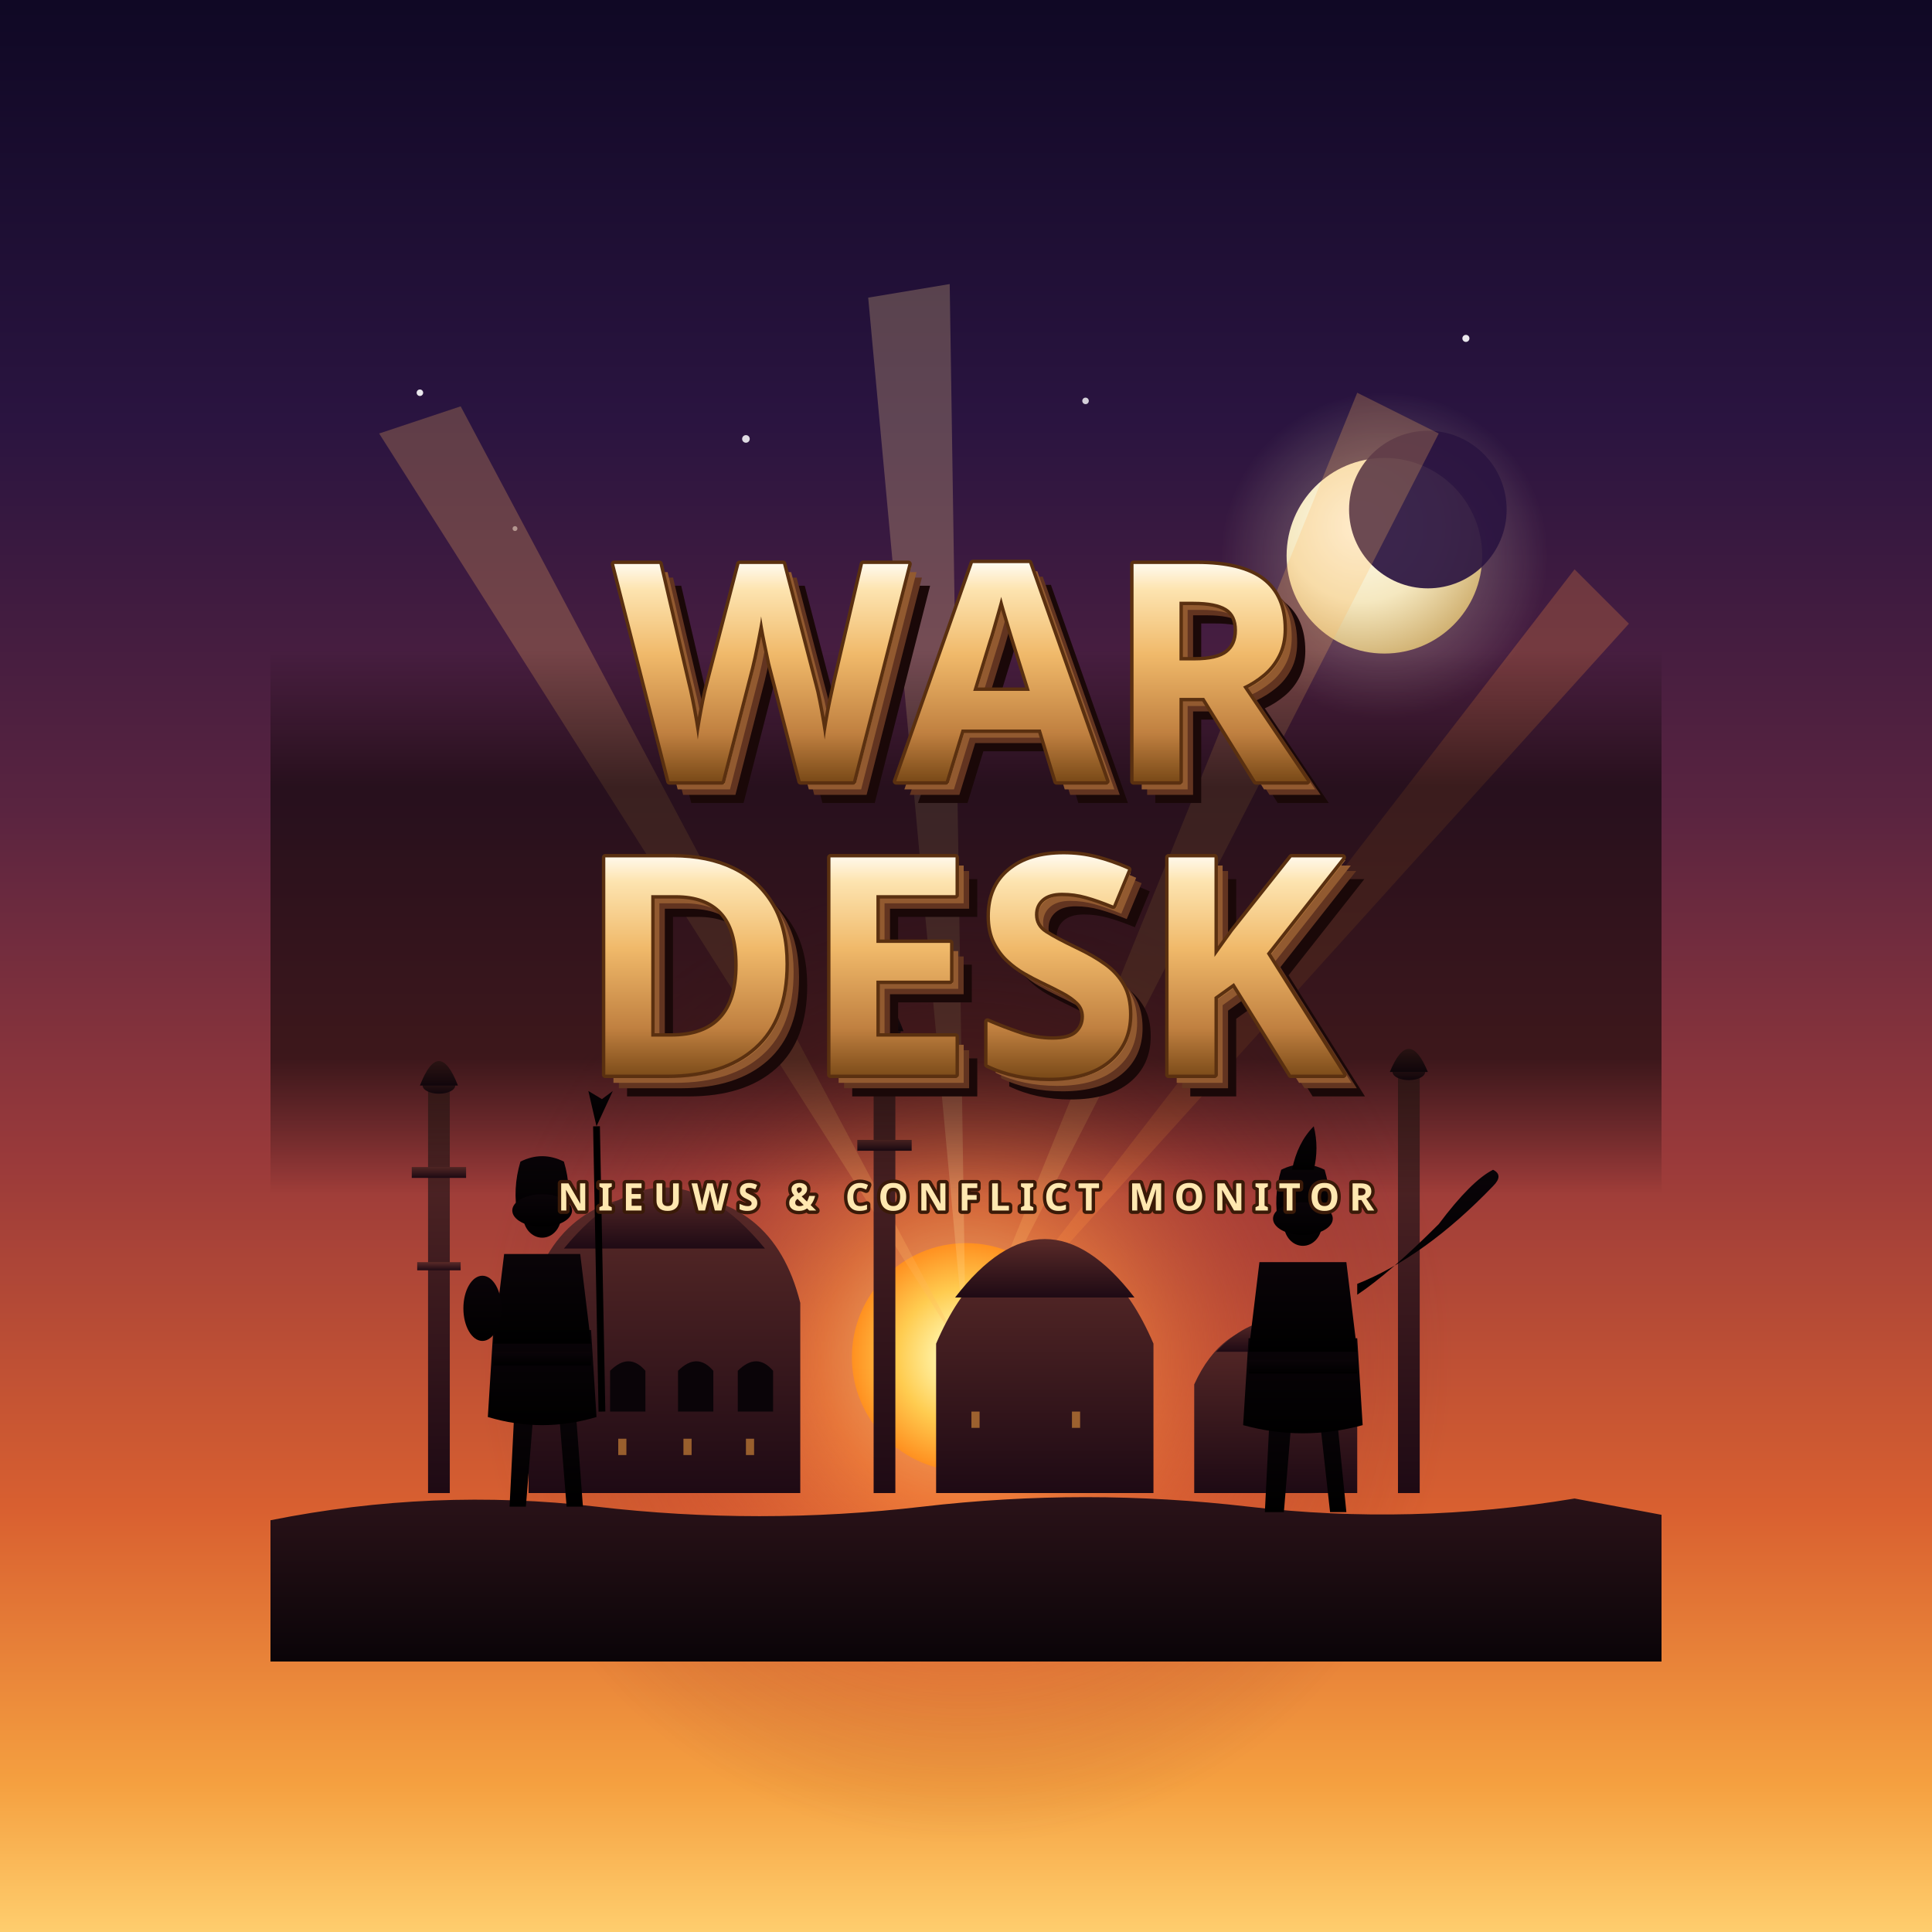
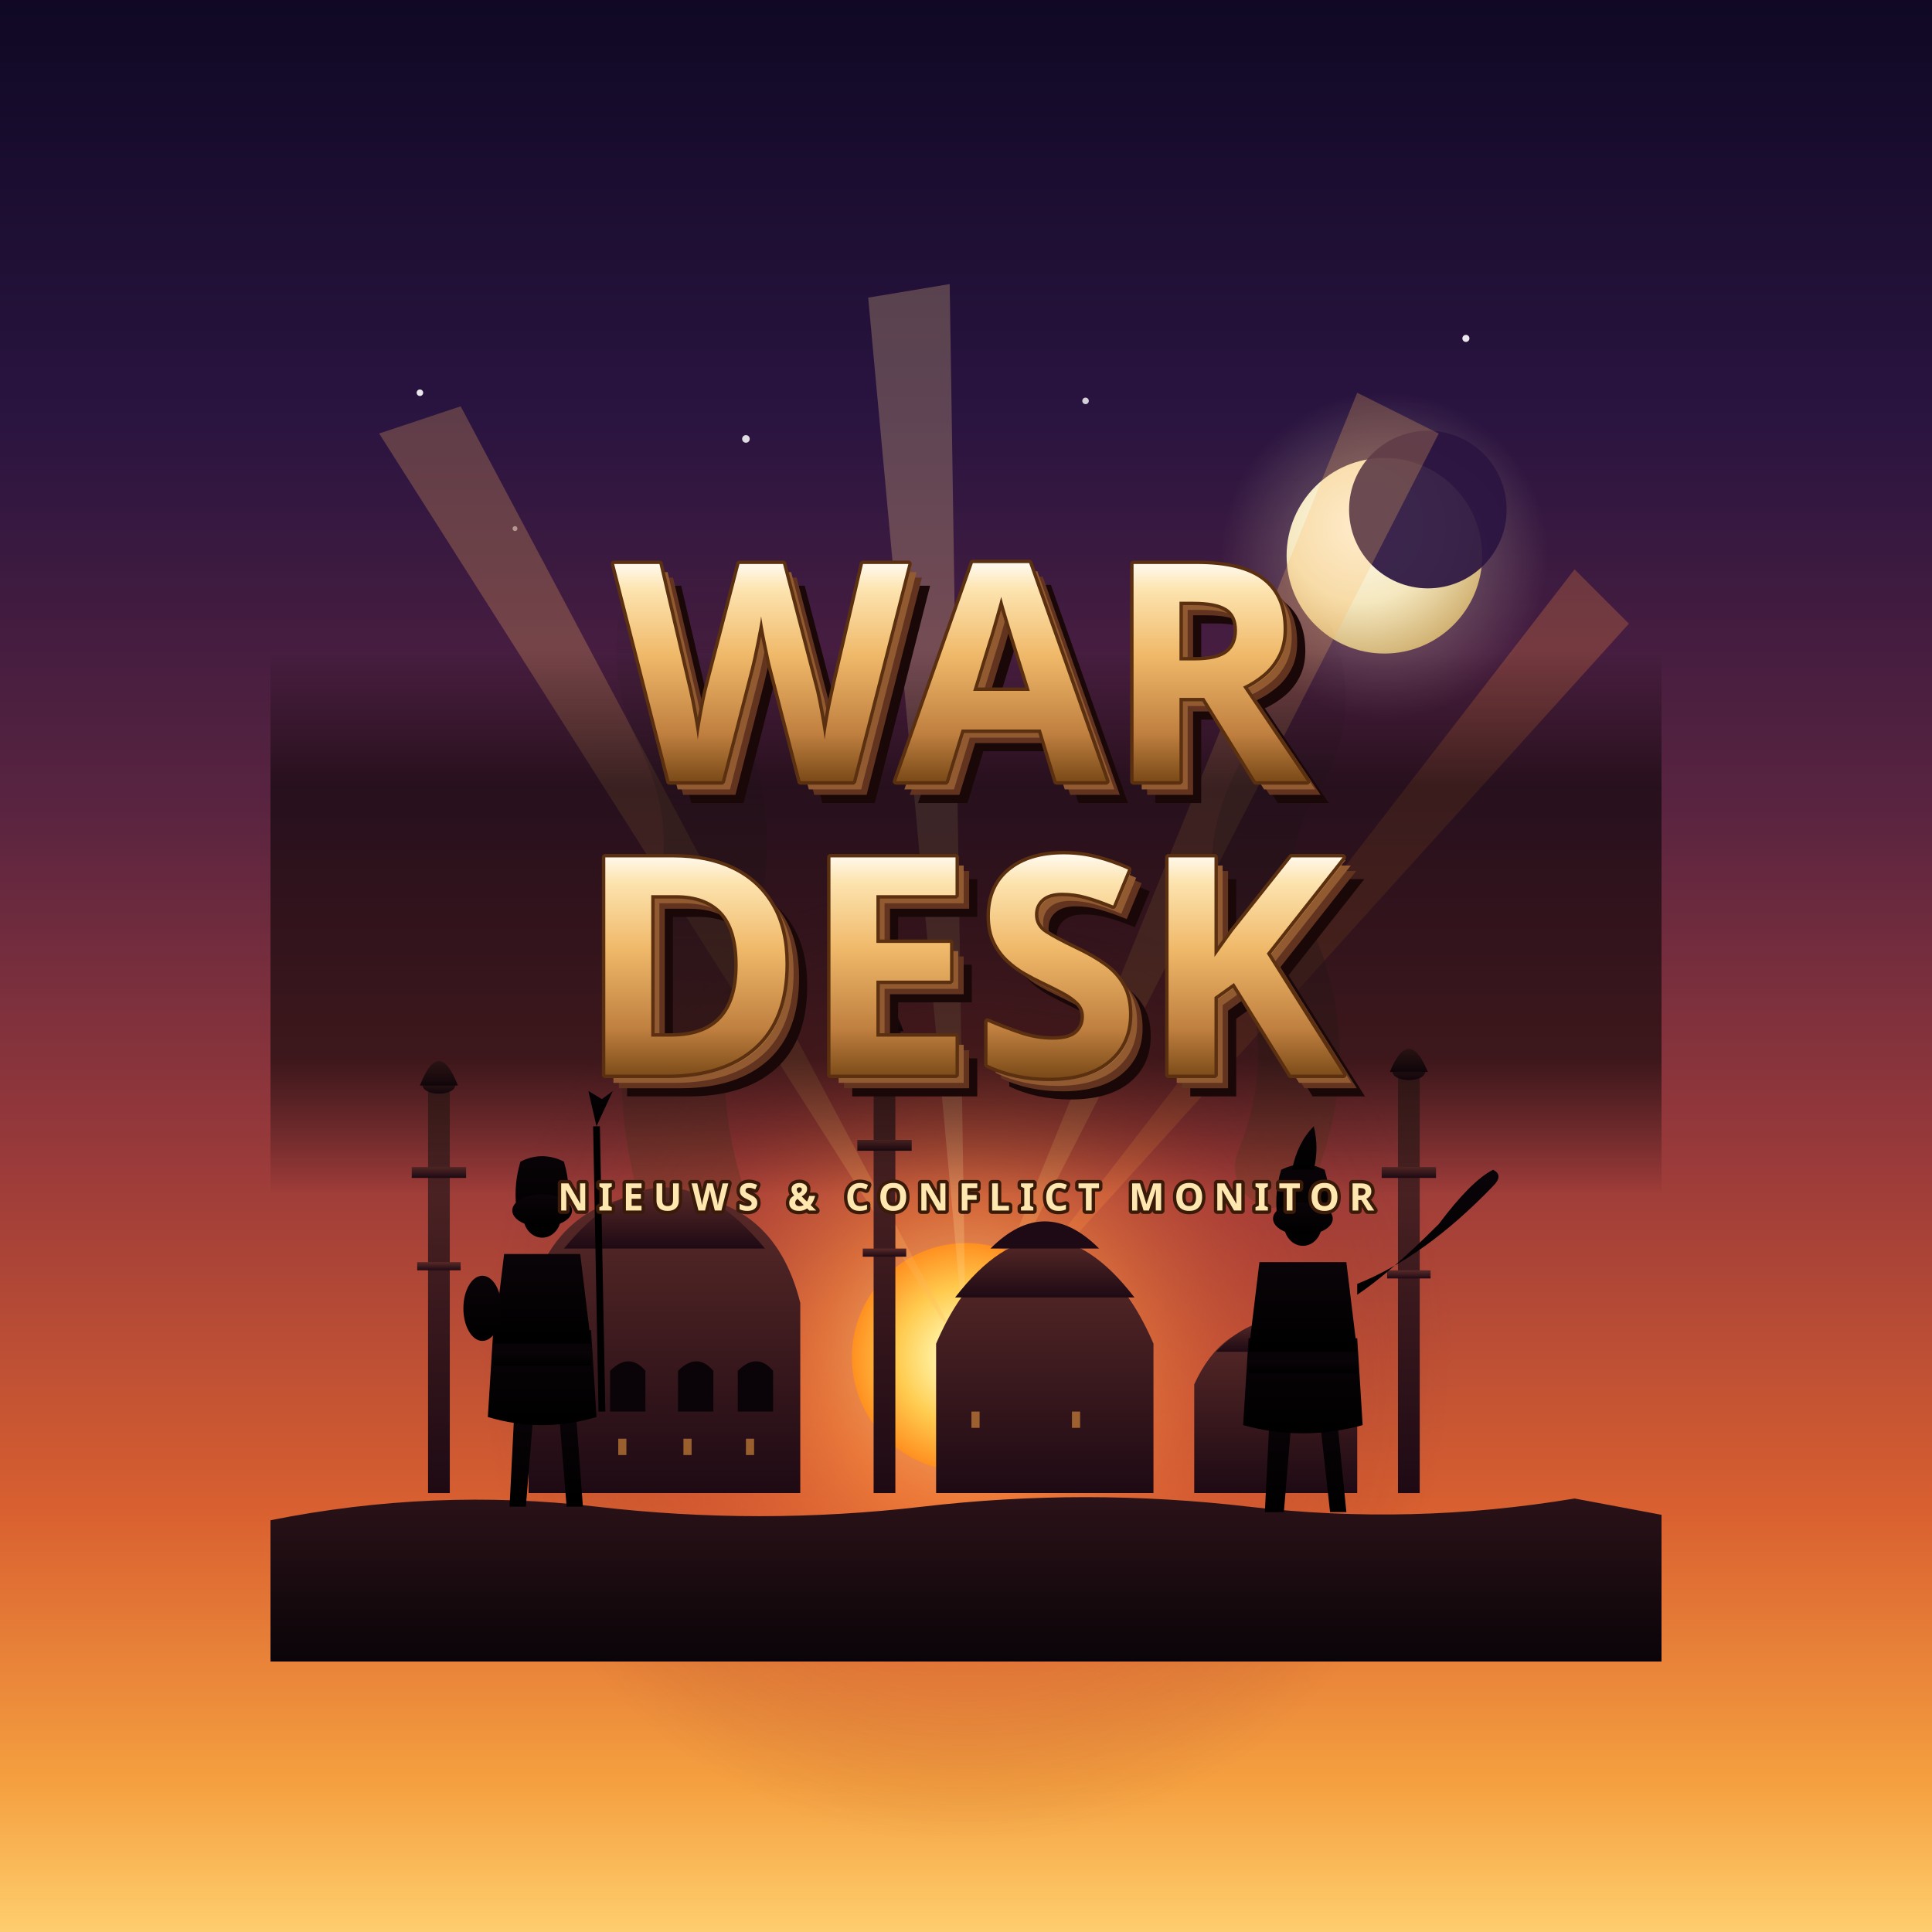
<svg xmlns="http://www.w3.org/2000/svg" viewBox="0 0 512 512" width="512" height="512">
  <defs>
    <linearGradient id="sky" x1="0%" y1="0%" x2="0%" y2="100%">
      <stop offset="0%" stop-color="#0f0824" />
      <stop offset="22%" stop-color="#2a1440" />
      <stop offset="42%" stop-color="#5a2440" />
      <stop offset="60%" stop-color="#9a3a3a" />
      <stop offset="78%" stop-color="#d96030" />
      <stop offset="92%" stop-color="#f5a040" />
      <stop offset="100%" stop-color="#ffd070" />
    </linearGradient>
    <radialGradient id="sunDisc" cx="50%" cy="50%" r="50%">
      <stop offset="0%" stop-color="#ffffff" />
      <stop offset="25%" stop-color="#fff0a0" />
      <stop offset="60%" stop-color="#ffcc50" />
      <stop offset="100%" stop-color="#ff9020" />
    </radialGradient>
    <radialGradient id="sunHalo" cx="50%" cy="50%" r="50%">
      <stop offset="0%" stop-color="#ffe090" stop-opacity="0.9" />
      <stop offset="30%" stop-color="#ff9040" stop-opacity="0.55" />
      <stop offset="65%" stop-color="#c04030" stop-opacity="0.2" />
      <stop offset="100%" stop-color="#5a1a20" stop-opacity="0" />
    </radialGradient>
    <radialGradient id="moonDisc" cx="38%" cy="35%" r="70%">
      <stop offset="0%" stop-color="#fffdf0" />
      <stop offset="55%" stop-color="#f5e8c0" />
      <stop offset="100%" stop-color="#d0b070" />
    </radialGradient>
    <radialGradient id="moonGlow" cx="50%" cy="50%" r="50%">
      <stop offset="0%" stop-color="#fff8d0" stop-opacity="0.4" />
      <stop offset="100%" stop-color="#fff8d0" stop-opacity="0" />
    </radialGradient>
    <linearGradient id="amber" x1="0%" y1="0%" x2="0%" y2="100%">
      <stop offset="0%" stop-color="#fffaf0" />
      <stop offset="12%" stop-color="#fde4b0" />
      <stop offset="42%" stop-color="#f0b96a" />
      <stop offset="78%" stop-color="#c08040" />
      <stop offset="100%" stop-color="#7a4a18" />
    </linearGradient>
    <linearGradient id="layerFar" x1="0%" y1="0%" x2="0%" y2="100%">
      <stop offset="0%" stop-color="#5a2a28" />
      <stop offset="100%" stop-color="#1e0a14" />
    </linearGradient>
    <linearGradient id="layerMid" x1="0%" y1="0%" x2="0%" y2="100%">
      <stop offset="0%" stop-color="#2a1218" />
      <stop offset="100%" stop-color="#0a0408" />
    </linearGradient>
    <linearGradient id="layerNear" x1="0%" y1="0%" x2="0%" y2="100%">
      <stop offset="0%" stop-color="#0a0408" />
      <stop offset="100%" stop-color="#000000" />
    </linearGradient>
+     <linearGradient id="smoke" x1="50%" y1="100%" x2="50%" y2="0%">
+       <stop offset="0%" stop-color="#7a3a28" stop-opacity="0.7" />
+       <stop offset="40%" stop-color="#4a3030" stop-opacity="0.5" />
+       <stop offset="100%" stop-color="#1a1420" stop-opacity="0" />
+     </linearGradient>
    <linearGradient id="textBg" x1="0%" y1="0%" x2="0%" y2="100%">
      <stop offset="0%" stop-color="#000000" stop-opacity="0" />
      <stop offset="25%" stop-color="#000000" stop-opacity="0.55" />
      <stop offset="75%" stop-color="#000000" stop-opacity="0.55" />
      <stop offset="100%" stop-color="#000000" stop-opacity="0" />
    </linearGradient>
  </defs>
  <rect width="512" height="512" fill="url(#sky)" />
  <g transform="translate(256 256) scale(0.72) translate(-256 -256)">
    <g fill="#ffffff">
      <circle cx="55" cy="45" r="1.2" opacity="0.9" />
      <circle cx="175" cy="62" r="1.4" opacity="0.85" />
      <circle cx="300" cy="48" r="1.2" opacity="0.8" />
      <circle cx="440" cy="25" r="1.3" opacity="0.9" />
      <circle cx="410" cy="105" r="1" opacity="0.55" />
      <circle cx="90" cy="95" r="0.9" opacity="0.5" />
    </g>
    <circle cx="410" cy="105" r="60" fill="url(#moonGlow)" />
    <circle cx="410" cy="105" r="36" fill="url(#moonDisc)" />
    <circle cx="426" cy="88" r="29" fill="#2a1440" opacity="0.92" />
    <circle cx="256" cy="400" r="180" fill="url(#sunHalo)" />
    <circle cx="256" cy="400" r="42" fill="url(#sunDisc)" />
    <g opacity="0.25">
      <path d="M 256,400 L 40,60 L 70,50 Z" fill="#ffb860" />
      <path d="M 256,400 L 220,10 L 250,5 Z" fill="#ffd890" />
      <path d="M 256,400 L 400,45 L 430,60 Z" fill="#ffb860" />
      <path d="M 256,400 L 480,110 L 500,130 Z" fill="#ff9040" />
    </g>
+     <g opacity="0.75">
+       <path d="M 155,340 Q 140,290 158,240 Q 172,205 152,165 Q 138,135 158,105" stroke="url(#smoke)" stroke-width="38" fill="none" stroke-linecap="round" />
+       <path d="M 370,330 Q 388,285 368,245 Q 352,215 375,180 Q 388,155 372,128" stroke="url(#smoke)" stroke-width="30" fill="none" stroke-linecap="round" />
+     </g>
    <g fill="url(#layerFar)">
      <rect x="58" y="300" width="8" height="150" />
      <ellipse cx="62" cy="300" rx="6" ry="3" />
      <path d="M 55,300 Q 62,282 69,300 Z" />
      <rect x="52" y="330" width="20" height="4" />
      <rect x="54" y="365" width="16" height="3" />
      <path d="M 95,450 L 95,380 Q 105,340 145,340 Q 185,340 195,380 L 195,450 Z" />
      <path d="M 108,360 Q 145,315 182,360 Z" />
      <g fill="#0a0408">
        <path d="M 105,420 L 105,405 Q 112,398 118,405 L 118,420 Z" />
        <path d="M 125,420 L 125,405 Q 132,398 138,405 L 138,420 Z" />
        <path d="M 150,420 L 150,405 Q 157,398 163,405 L 163,420 Z" />
        <path d="M 172,420 L 172,405 Q 179,398 185,405 L 185,420 Z" />
      </g>
      <rect x="222" y="280" width="8" height="170" />
      <ellipse cx="226" cy="280" rx="6" ry="3" />
      <path d="M 219,280 Q 226,260 233,280 Z" />
      <rect x="216" y="320" width="20" height="4" />
+       <rect x="218" y="360" width="16" height="3" />
      <path d="M 245,450 L 245,395 Q 260,360 285,360 Q 310,360 325,395 L 325,450 Z" />
      <path d="M 252,378 Q 285,335 318,378 Z" />
+       <path d="M 265,360 Q 285,340 305,360 Z" fill="#1e0a14" />
      <path d="M 340,450 L 340,410 Q 350,388 370,388 Q 390,388 400,410 L 400,450 Z" />
      <path d="M 348,398 Q 370,375 392,398 Z" />
      <rect x="415" y="295" width="8" height="155" />
      <ellipse cx="419" cy="295" rx="6" ry="3" />
      <path d="M 412,295 Q 419,278 426,295 Z" />
+       <rect x="409" y="330" width="20" height="4" />
+       <rect x="411" y="368" width="16" height="3" />
    </g>
    <g fill="#f5a040" opacity="0.55">
      <rect x="108" y="430" width="3" height="6" />
      <rect x="128" y="430" width="3" height="6" />
      <rect x="152" y="430" width="3" height="6" />
      <rect x="175" y="430" width="3" height="6" />
      <rect x="258" y="420" width="3" height="6" />
      <rect x="295" y="420" width="3" height="6" />
    </g>
    <path d="M 0,460 Q 60,448 120,455 Q 180,462 240,455 Q 300,448 360,455 Q 420,462 480,452 L 512,458 L 512,512 L 0,512 Z" fill="url(#layerMid)" />
    <g fill="url(#layerNear)" transform="translate(100, 350)">
      <path d="M -10,65 L -12,105 L -6,105 L -3,68 Z" />
      <path d="M 6,68 L 9,105 L 15,105 L 12,65 Z" />
      <path d="M -18,40 L -20,72 Q 0,78 20,72 L 18,40 Z" />
      <rect x="-18" y="48" width="36" height="5" />
      <path d="M -14,12 L -18,45 L 18,45 L 14,12 Z" />
      <ellipse cx="0" cy="-2" rx="7" ry="8" />
      <path d="M -9,-2 Q -11,-12 -8,-22 Q 0,-26 8,-22 Q 11,-12 9,-2 Z" />
      <ellipse cx="0" cy="-4" rx="11" ry="6" />
      <path d="M 20,-35 L 22,70" stroke="#000" stroke-width="2.5" fill="none" />
      <path d="M 20,-35 L 17,-48 L 22,-45 L 26,-48 Z" />
      <ellipse cx="-22" cy="32" rx="7" ry="12" />
    </g>
    <g fill="url(#layerNear)" transform="translate(380, 355)">
      <path d="M -12,62 L -14,102 L -7,102 L -4,66 Z" />
      <path d="M 6,66 L 10,102 L 16,102 L 12,62 Z" />
      <path d="M -20,38 L -22,70 Q 0,76 22,70 L 20,38 Z" />
      <rect x="-20" y="46" width="40" height="5" />
      <path d="M -16,10 L -20,43 L 20,43 L 16,10 Z" />
      <ellipse cx="0" cy="-4" rx="7" ry="8" />
      <path d="M -9,-4 Q -11,-14 -8,-24 Q 0,-28 8,-24 Q 11,-14 9,-4 Z" />
      <ellipse cx="0" cy="-6" rx="11" ry="6" />
      <path d="M -4,-24 Q -2,-34 4,-40 Q 6,-32 4,-24 Z" />
      <path d="M 20,18 Q 45,8 70,-18 Q 74,-22 70,-24 Q 62,-20 50,-4 Q 32,14 20,22 Z" />
    </g>
    <rect x="0" y="140" width="512" height="200" fill="url(#textBg)" />
    <g font-family="sans-serif" font-size="112" font-weight="900" text-anchor="middle" style="paint-order:stroke">
      <text x="262" y="196" fill="#1a0808">WAR</text>
      <text x="259" y="193" fill="#623420">WAR</text>
      <text x="257" y="191" fill="#925a30">WAR</text>
      <text x="255" y="189" fill="#c08040">WAR</text>
      <text x="254" y="188" fill="url(#amber)" stroke="#5a3010" stroke-width="2.5" stroke-linejoin="round">WAR</text>
    </g>
    <g font-family="sans-serif" font-size="112" font-weight="900" text-anchor="middle" style="paint-order:stroke">
      <text x="262" y="304" fill="#1a0808">DESK</text>
      <text x="259" y="301" fill="#623420">DESK</text>
      <text x="257" y="299" fill="#925a30">DESK</text>
      <text x="255" y="297" fill="#c08040">DESK</text>
      <text x="254" y="296" fill="url(#amber)" stroke="#5a3010" stroke-width="2.5" stroke-linejoin="round">DESK</text>
    </g>
    <text x="256" y="346" font-family="sans-serif" font-size="14" font-weight="800" text-anchor="middle" fill="#ffe8b0" letter-spacing="3.5" style="paint-order:stroke" stroke="#3a1a08" stroke-width="2.5" stroke-linejoin="round">NIEUWS &amp; CONFLICT MONITOR</text>
  </g>
</svg>
